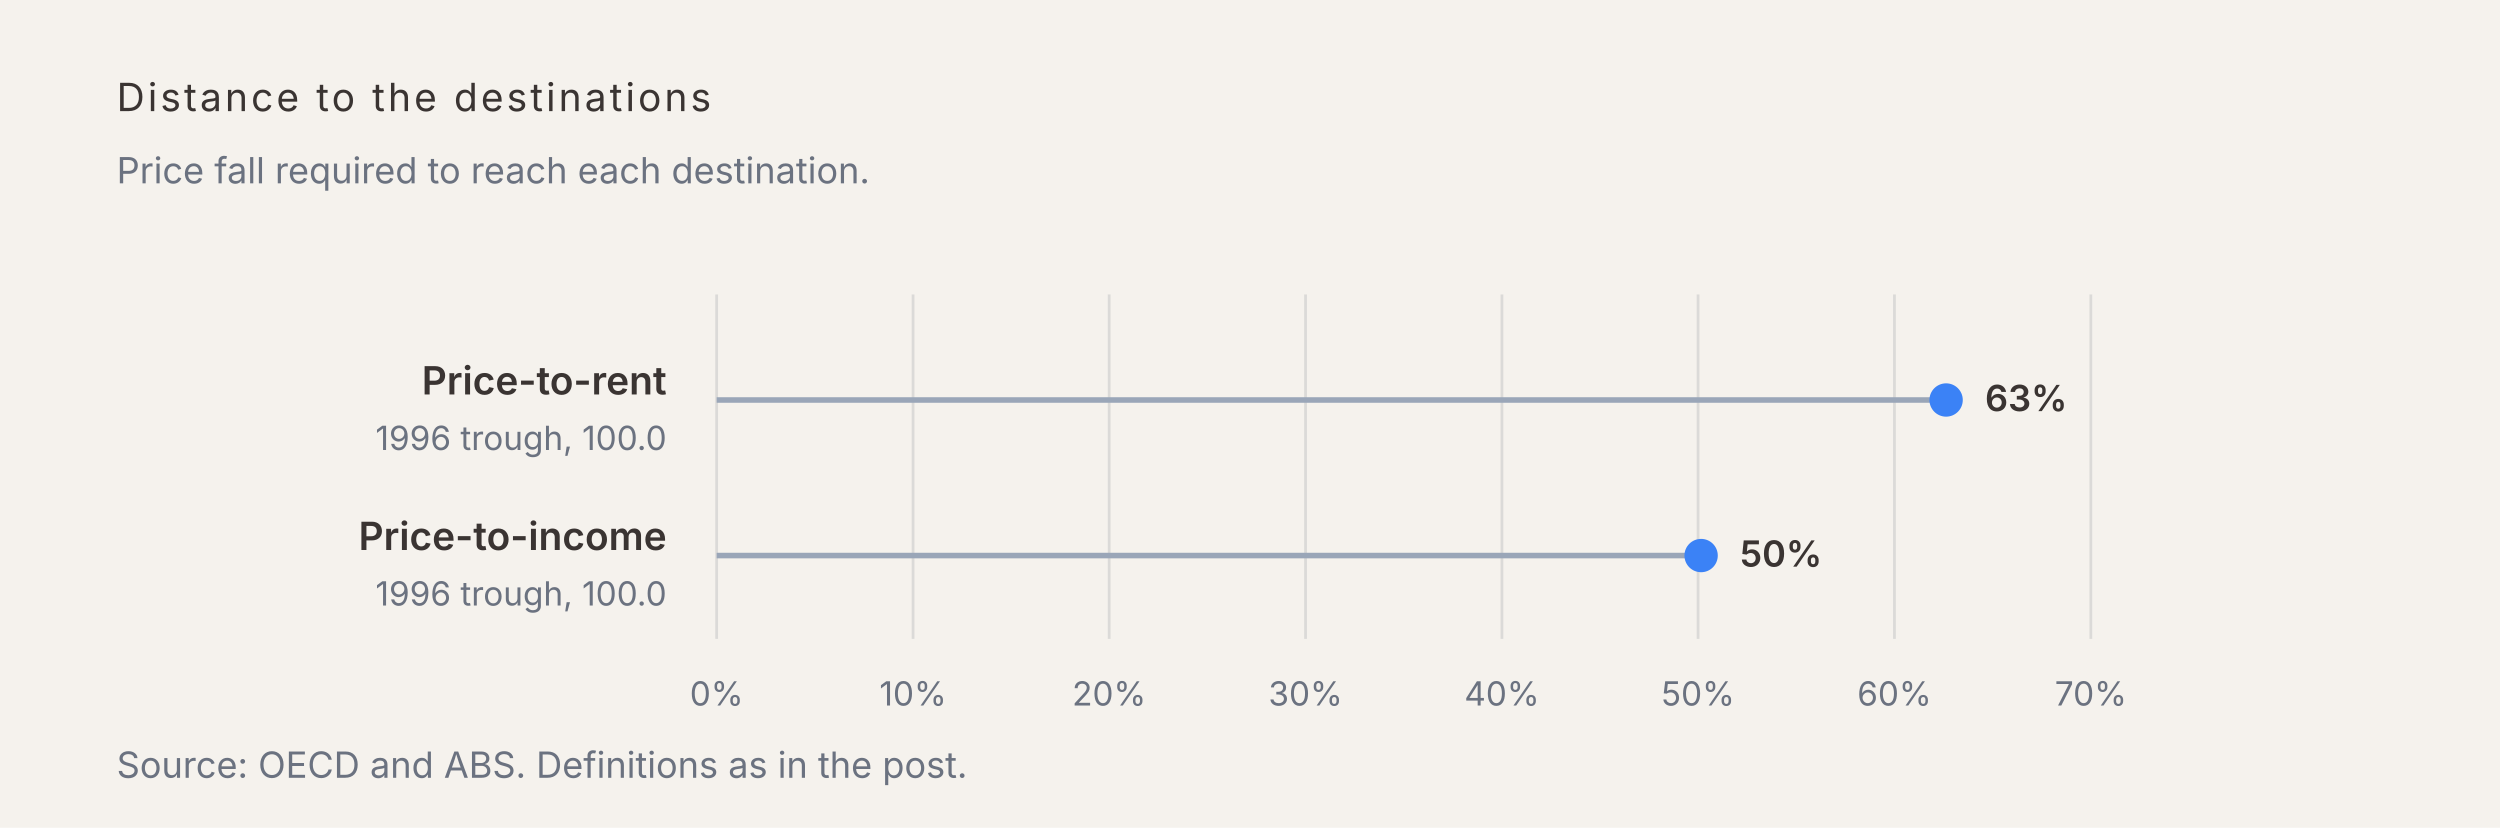
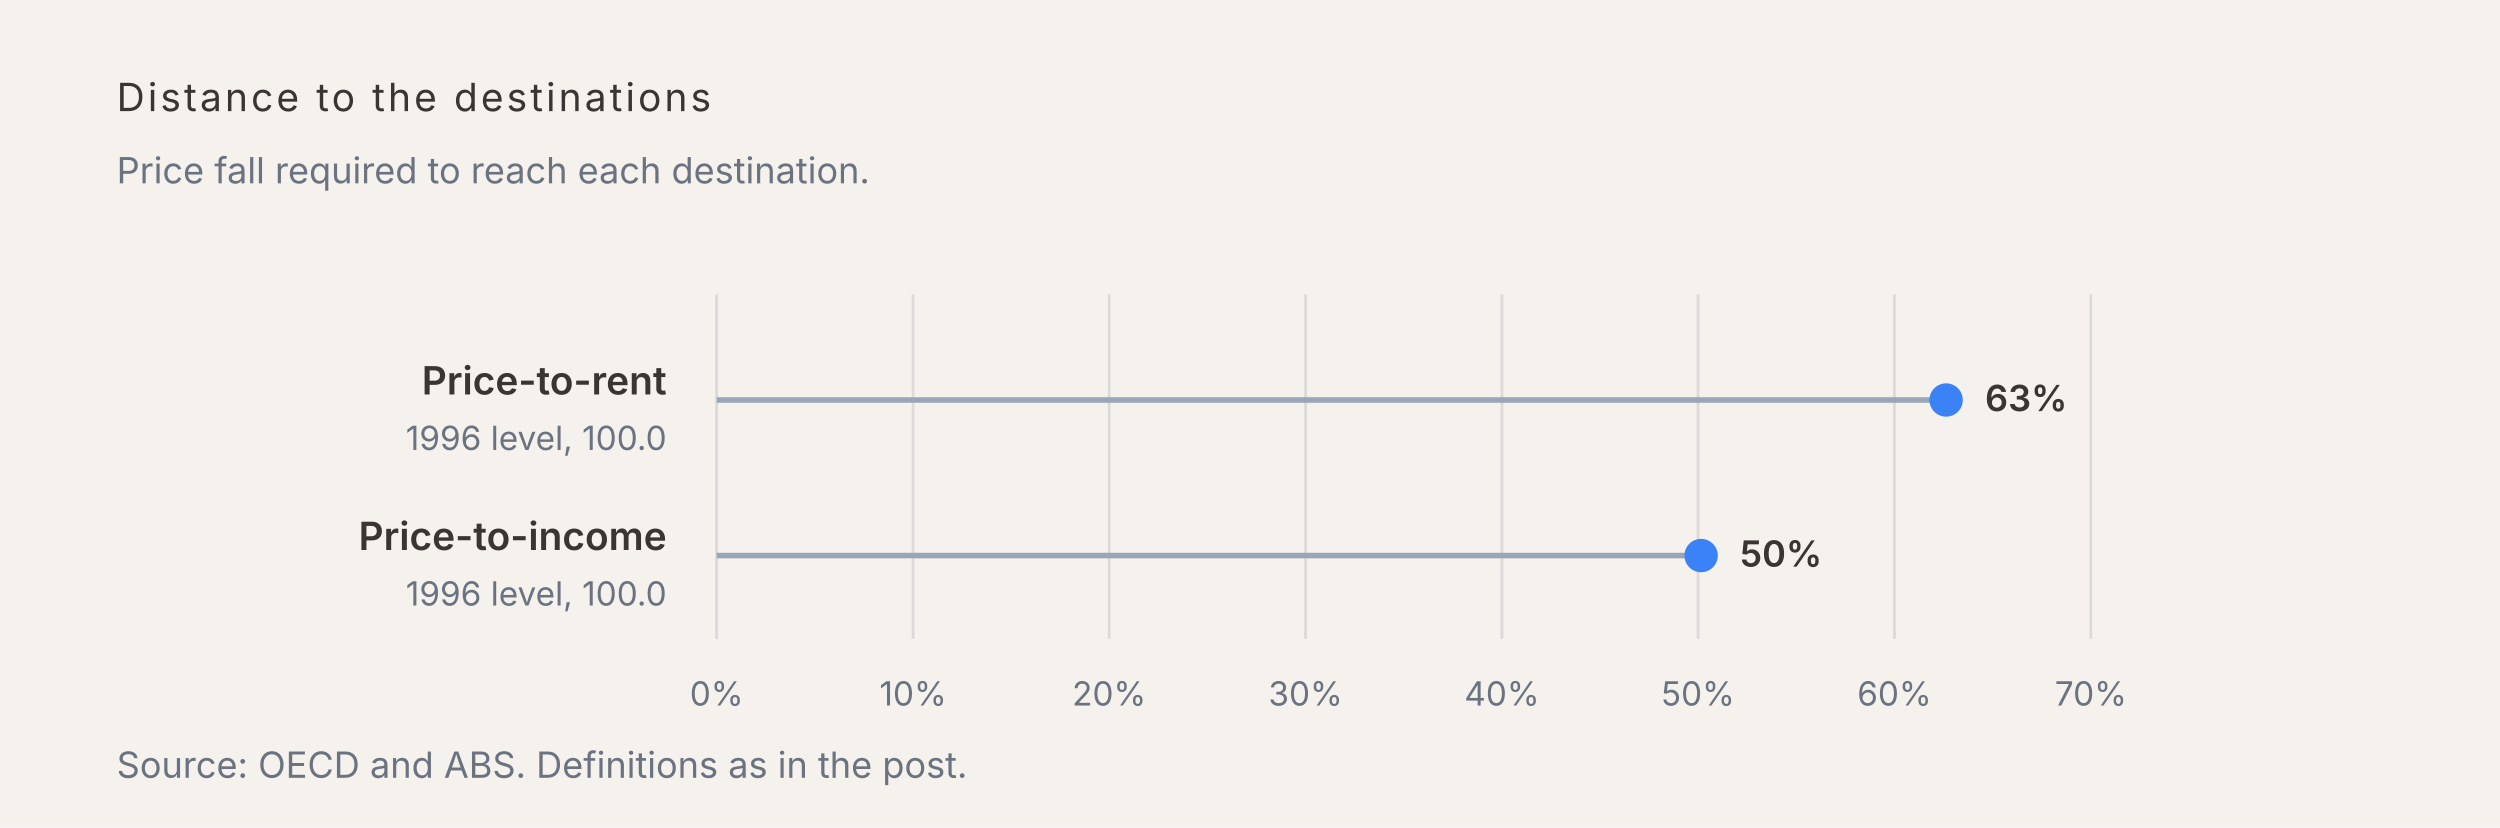
<svg xmlns="http://www.w3.org/2000/svg" width="900" height="298" viewBox="0 0 900 298" role="img" aria-labelledby="title desc">
  <style>text { font-family: ui-sans-serif, system-ui, -apple-system, "Segoe UI", sans-serif; }
    .bg { fill: #f5f2ed; }
    .heading { fill: #3a3432; font-size: 14px; letter-spacing: 0.08em; text-transform: uppercase; }
    .subhead { fill: #6b7280; font-size: 13px; }
    .panel-title { fill: #3a3432; font-size: 15px; font-weight: 600; }
    .latest { fill: #3a3432; font-size: 15px; font-weight: 600; font-variant-numeric: tabular-nums; }
    .plot { fill: none; stroke: rgba(75, 85, 99, 0.18); }
    .grid { stroke: rgba(75, 85, 99, 0.15); stroke-width: 1; }
    .tick { fill: #6b7280; font-size: 12px; font-variant-numeric: tabular-nums; }
    .line { fill: none; stroke: #3b82f6; stroke-width: 2; stroke-linejoin: round; stroke-linecap: round; }
    .quartile { stroke-width: 1; stroke-dasharray: 5 5; }
    .quartile.q1 { stroke: #c86464; }
    .quartile.q3 { stroke: #64a864; }
    .quartile-label { font-size: 12px; }
    .quartile-label.q1 { fill: #c86464; }
    .quartile-label.q3 { fill: #64a864; }
    .row-label { fill: #3a3432; font-size: 14px; font-weight: 600; }
    .row-detail { fill: #6b7280; font-size: 12px; }
    .stem { stroke: #9aa6b8; stroke-width: 2; }
    .stem.accent { stroke: #b86e3b; }
    .dot { fill: #3b82f6; }
    .dot.accent { fill: #b86e3b; }
    .fall { fill: #3a3432; font-size: 13px; font-weight: 600; font-variant-numeric: tabular-nums; }
    .foot { fill: #6b7280; font-size: 12px; }

    @media (prefers-color-scheme: dark) {
      .bg { fill: #1a1b1e; }
      .heading, .panel-title, .latest, .row-label, .fall { fill: #e5dfd7; }
      .subhead, .tick, .row-detail, .foot { fill: #9ca3af; }
      .plot { stroke: rgba(209, 213, 219, 0.2); }
      .grid { stroke: rgba(209, 213, 219, 0.15); }
      .quartile.q1 { stroke: #f87171; }
      .quartile.q3 { stroke: #4ade80; }
      .quartile-label.q1 { fill: #f87171; }
      .quartile-label.q3 { fill: #4ade80; }
      .stem { stroke: #6b7280; }
      .stem.accent { stroke: #cc8850; }
      .dot.accent { fill: #cc8850; }
    }</style>
  <rect width="900" height="298" class="bg" />
  <text x="42" y="40" class="heading">Distance to the destinations</text>
  <text x="42" y="66" class="subhead">Price fall required to reach each destination.</text>
  <line x1="258.0" y1="106" x2="258.0" y2="230" class="grid" />
  <text x="258.0" y="254" class="tick" text-anchor="middle">0%</text>
  <line x1="328.7" y1="106" x2="328.7" y2="230" class="grid" />
  <text x="328.7" y="254" class="tick" text-anchor="middle">10%</text>
  <line x1="399.3" y1="106" x2="399.3" y2="230" class="grid" />
  <text x="399.3" y="254" class="tick" text-anchor="middle">20%</text>
  <line x1="470.0" y1="106" x2="470.0" y2="230" class="grid" />
  <text x="470.0" y="254" class="tick" text-anchor="middle">30%</text>
  <line x1="540.7" y1="106" x2="540.7" y2="230" class="grid" />
  <text x="540.7" y="254" class="tick" text-anchor="middle">40%</text>
  <line x1="611.3" y1="106" x2="611.3" y2="230" class="grid" />
  <text x="611.3" y="254" class="tick" text-anchor="middle">50%</text>
  <line x1="682.0" y1="106" x2="682.0" y2="230" class="grid" />
  <text x="682.0" y="254" class="tick" text-anchor="middle">60%</text>
  <line x1="752.7" y1="106" x2="752.7" y2="230" class="grid" />
  <text x="752.7" y="254" class="tick" text-anchor="middle">70%</text>
  <text x="240" y="142" class="row-label" text-anchor="end">Price-to-rent</text>
-   <text x="240" y="162" class="row-detail" text-anchor="end">1996 trough, 100.0</text>
+   <text x="240" y="162" class="row-detail" text-anchor="end">1996 level, 100.0</text>
  <line x1="258.0" y1="144" x2="700.6" y2="144" class="stem" />
  <circle cx="700.6" cy="144" r="6" class="dot" />
  <text x="714.6" y="148" class="fall">63%</text>
  <text x="240" y="198" class="row-label" text-anchor="end">Price-to-income</text>
-   <text x="240" y="218" class="row-detail" text-anchor="end">1996 trough, 100.0</text>
+   <text x="240" y="218" class="row-detail" text-anchor="end">1996 level, 100.0</text>
  <line x1="258.0" y1="200" x2="612.4" y2="200" class="stem" />
  <circle cx="612.4" cy="200" r="6" class="dot" />
  <text x="626.4" y="204" class="fall">50%</text>
  <text x="42" y="280" class="subhead">Source: OECD and ABS. Definitions as in the post.</text>
</svg>
